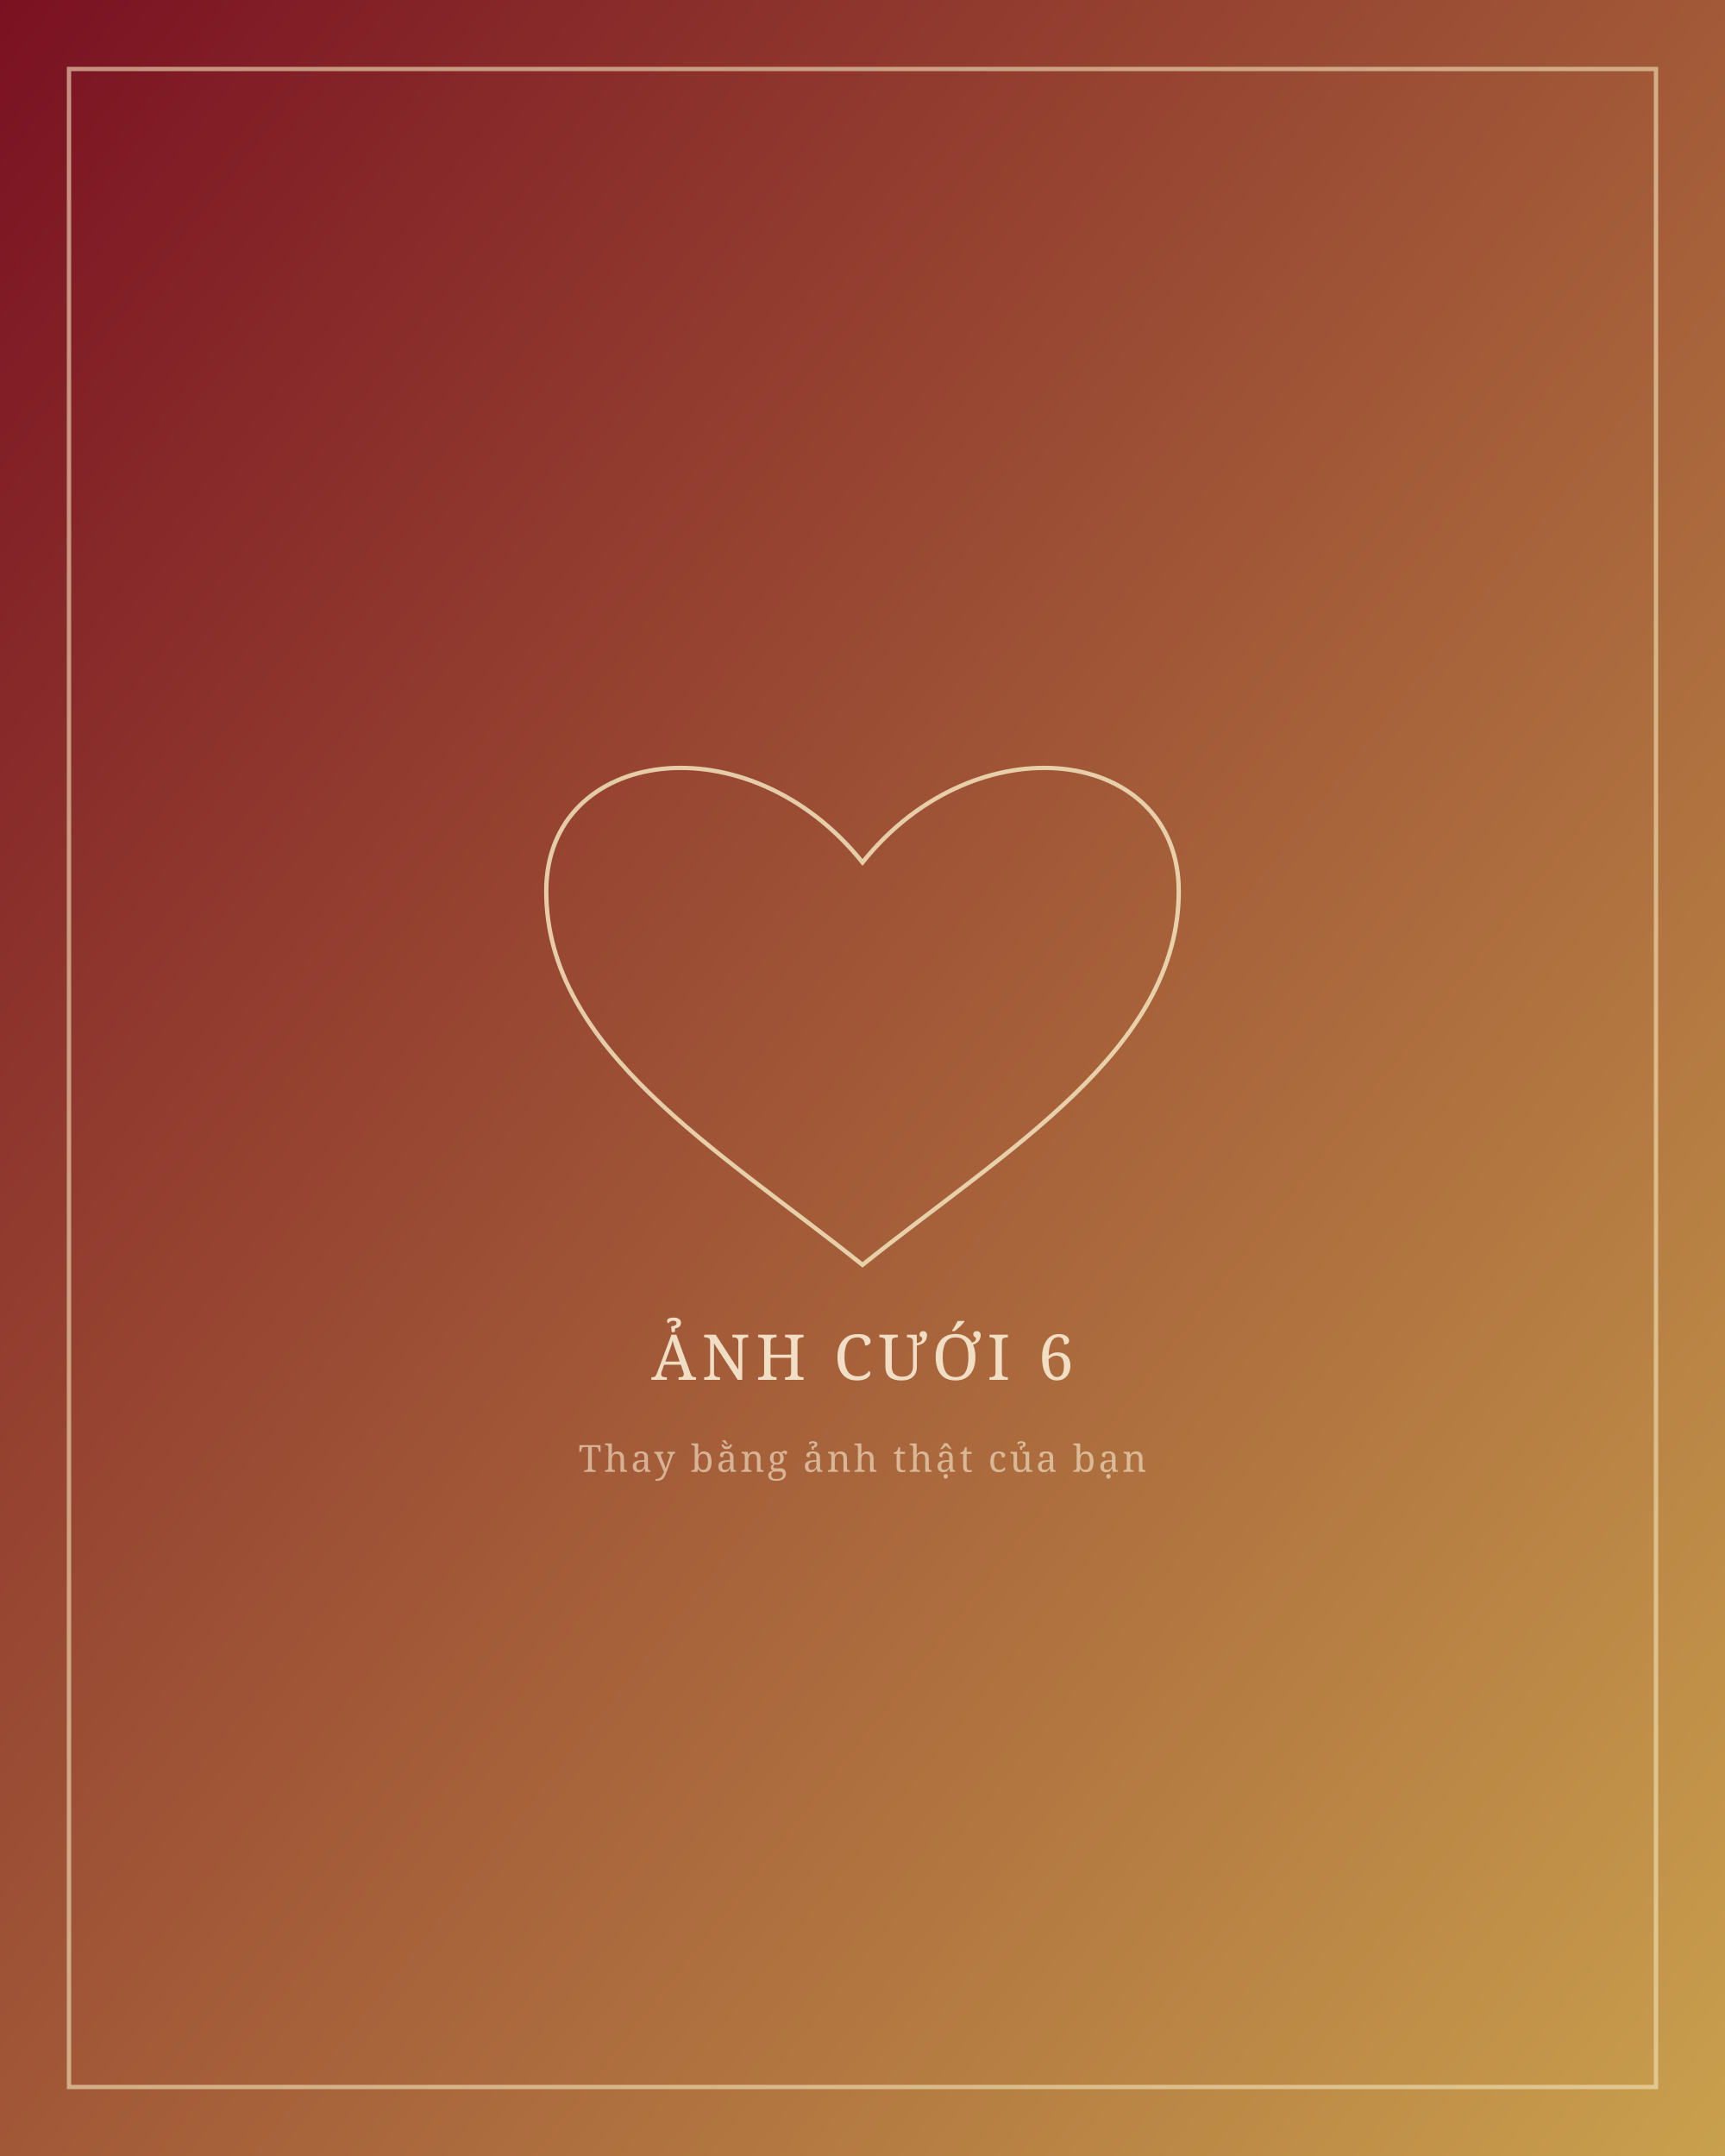
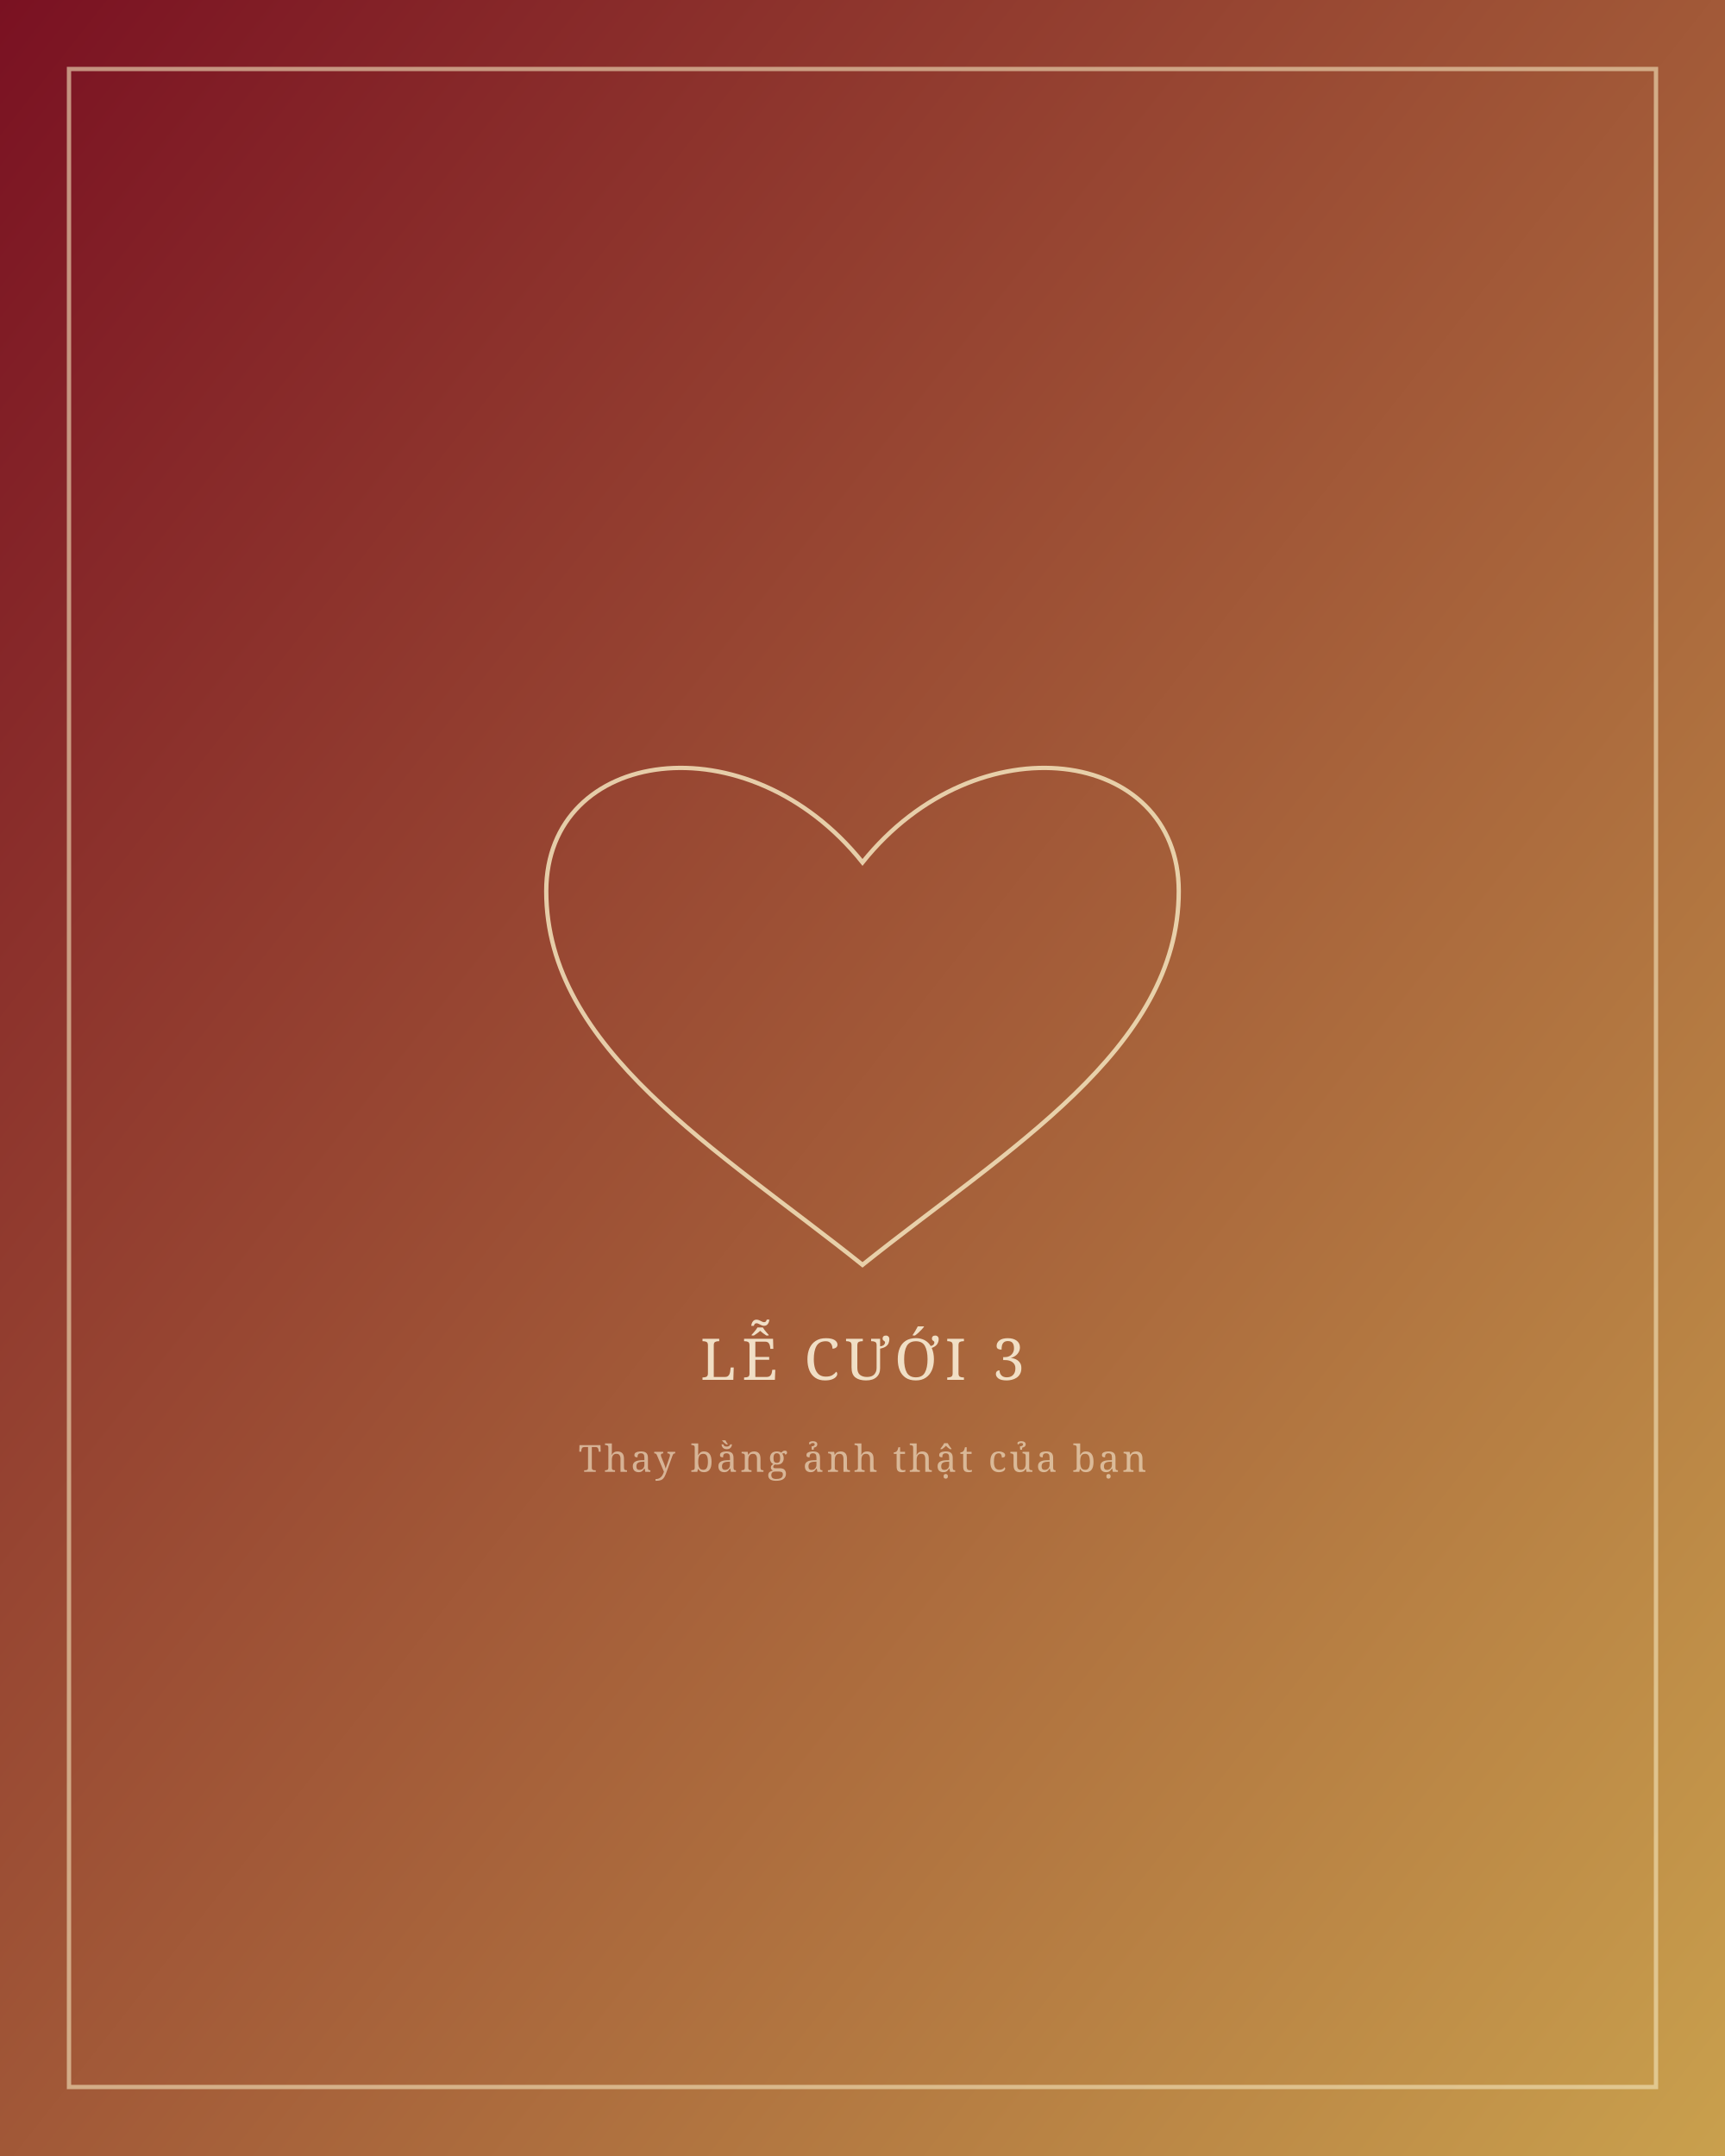
<svg xmlns="http://www.w3.org/2000/svg" viewBox="0 0 600 750">
  <defs>
    <linearGradient id="g6" x1="0" y1="0" x2="1" y2="1">
      <stop offset="0%" stop-color="#7a1122" />
      <stop offset="100%" stop-color="#c9a04d" />
    </linearGradient>
  </defs>
  <rect width="600" height="750" fill="url(#g6)" />
  <rect x="24" y="24" width="552" height="702" fill="none" stroke="#f3e4bd" stroke-width="1.5" opacity="0.6" />
  <g fill="none" stroke="#f3e4bd" stroke-width="1.5" opacity="0.85">
    <path d="M300 300c-40-50-110-40-110 10 0 55 60 90 110 130 50-40 110-75 110-130 0-50-70-60-110-10z" />
  </g>
-   <text x="300" y="480" text-anchor="middle" fill="#f8ecd4" font-family="Georgia, serif" font-size="22" letter-spacing="2" opacity="0.9">ẢNH CƯỚI 6</text>
+   <text x="300" y="480" text-anchor="middle" fill="#f8ecd4" font-family="Georgia, serif" font-size="20" letter-spacing="2" opacity="0.9">LỄ CƯỚI 3</text>
  <text x="300" y="512" text-anchor="middle" fill="#f8ecd4" font-family="Georgia, serif" font-size="13" letter-spacing="1" opacity="0.6">Thay bằng ảnh thật của bạn</text>
</svg>
